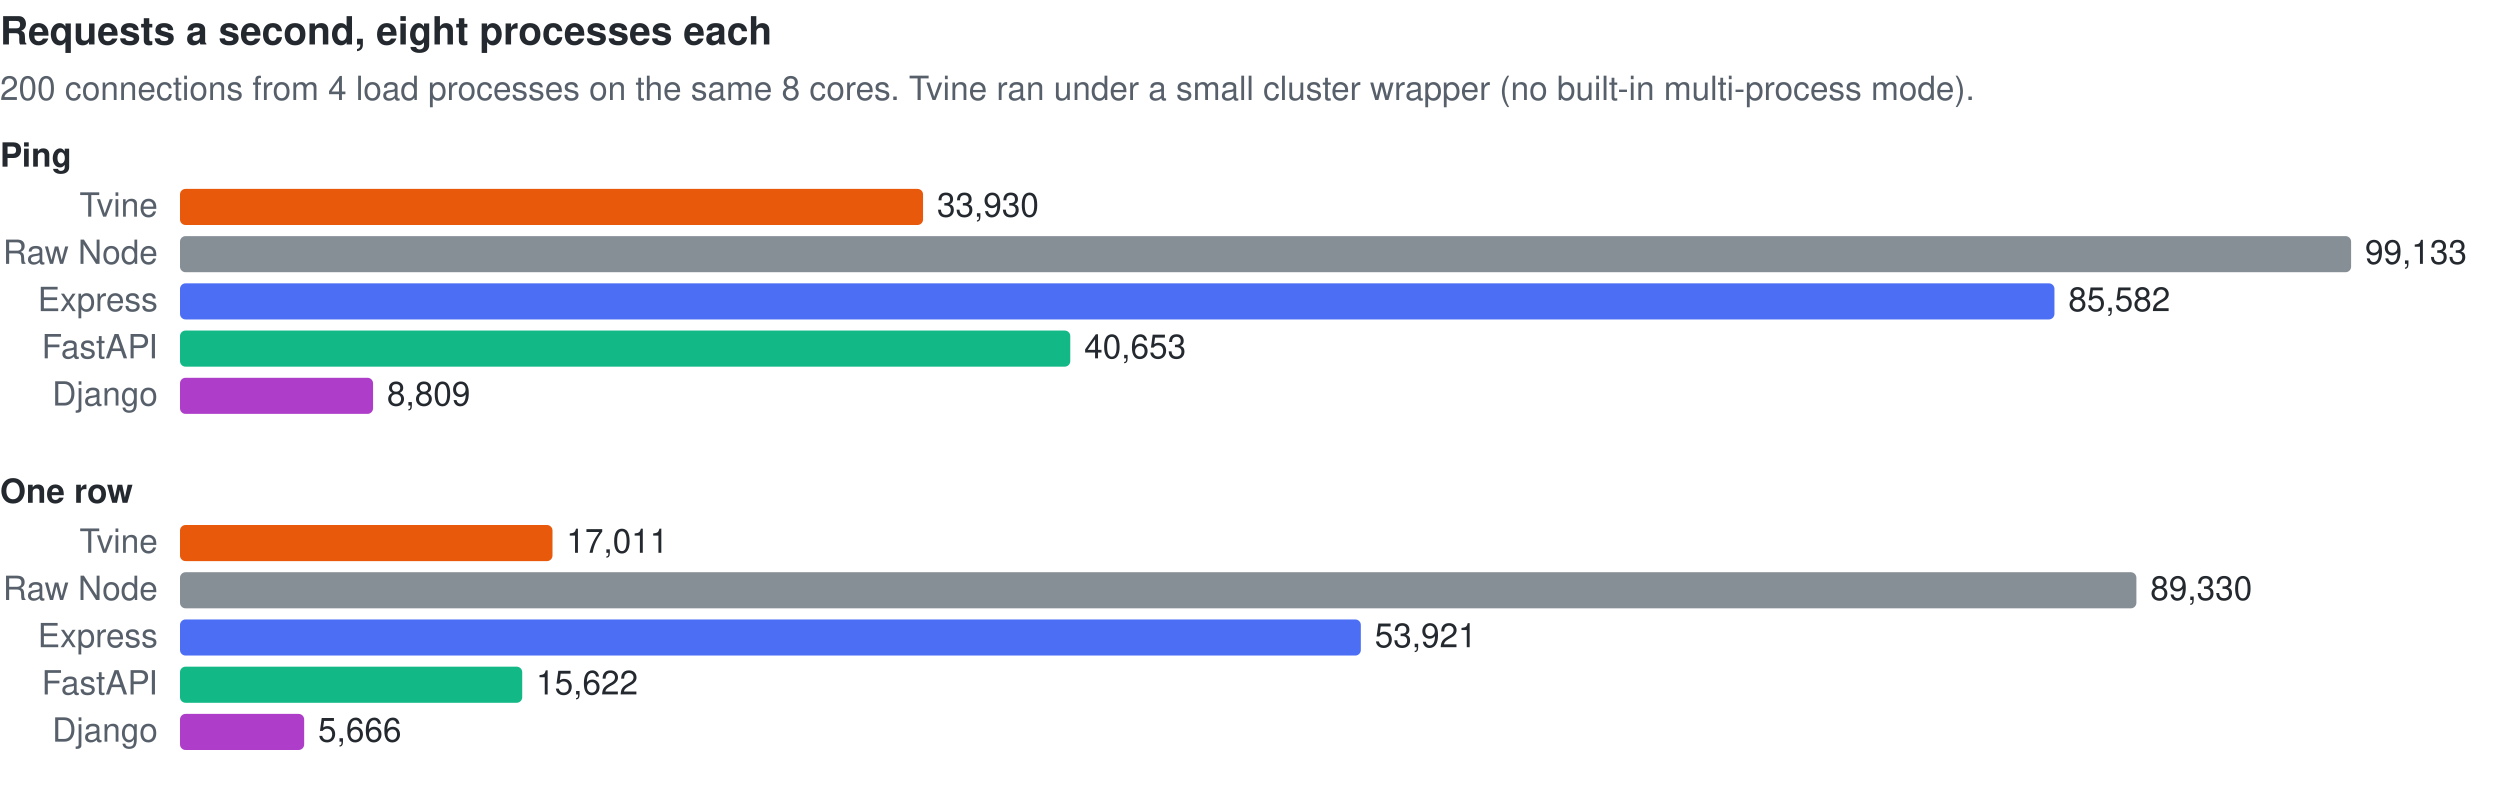
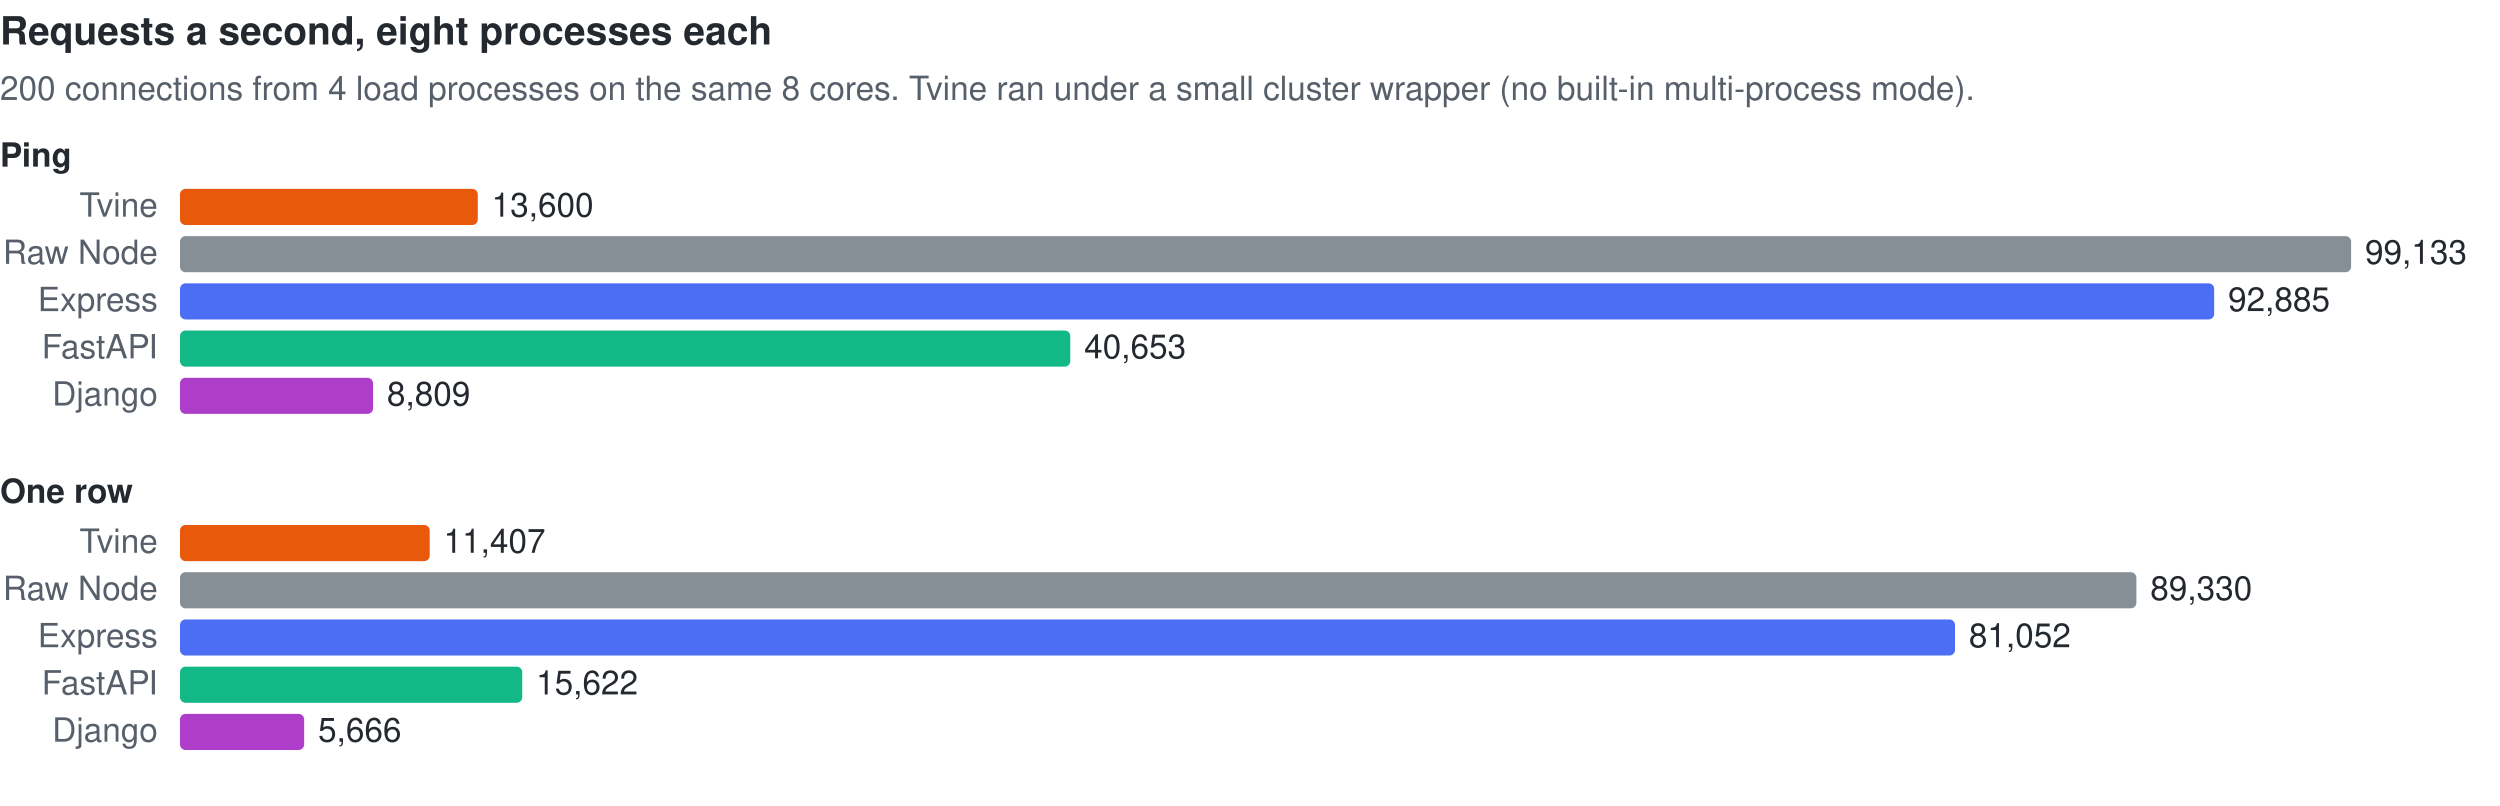
<svg xmlns="http://www.w3.org/2000/svg" width="900" height="290" viewBox="0 0 900 290" role="img" aria-label="Requests a second, eight processes each">
  <style>text{font:12px -apple-system,BlinkMacSystemFont,"Segoe UI",Helvetica,Arial,sans-serif;fill:#57606a}.h{font-weight:600;fill:#24292f}.t{font-size:14px;font-weight:600;fill:#24292f}.v{fill:#24292f}@media (prefers-color-scheme:dark){text{fill:#9da7b3}.h,.t,.v{fill:#e6edf3}}</style>
  <text class="t" x="0" y="16">Requests a second, eight processes each</text>
  <text x="0" y="36">200 connections from 4 load processes on the same 8 cores. Tvine ran under a small cluster wrapper (no built-in multi-process mode).</text>
  <text class="h" x="0" y="60">Ping</text>
  <text x="56.8" y="78" text-anchor="end">Tvine</text>
-   <rect x="64.8" y="68" width="267.5" height="13" rx="2" fill="#e8590c" />
-   <text class="v" x="337.3" y="78">33,930</text>
+   <rect x="64.8" y="68" width="107.2" height="13" rx="2" fill="#e8590c" />
+   <text class="v" x="177.0" y="78">13,600</text>
  <text x="56.8" y="95" text-anchor="end">Raw Node</text>
  <rect x="64.8" y="85" width="781.6" height="13" rx="2" fill="#868e96" />
  <text class="v" x="851.4" y="95">99,133</text>
  <text x="56.8" y="112" text-anchor="end">Express</text>
-   <rect x="64.8" y="102" width="674.8" height="13" rx="2" fill="#4c6ef5" />
-   <text class="v" x="744.6" y="112">85,582</text>
+   <rect x="64.8" y="102" width="732.3" height="13" rx="2" fill="#4c6ef5" />
+   <text class="v" x="802.1" y="112">92,885</text>
  <text x="56.8" y="129" text-anchor="end">FastAPI</text>
  <rect x="64.8" y="119" width="320.5" height="13" rx="2" fill="#12b886" />
  <text class="v" x="390.3" y="129">40,653</text>
  <text x="56.8" y="146" text-anchor="end">Django</text>
  <rect x="64.8" y="136" width="69.5" height="13" rx="2" fill="#ae3ec9" />
  <text class="v" x="139.3" y="146">8,809</text>
  <text class="h" x="0" y="181">One row</text>
  <text x="56.8" y="199" text-anchor="end">Tvine</text>
-   <rect x="64.8" y="189" width="134.1" height="13" rx="2" fill="#e8590c" />
-   <text class="v" x="203.9" y="199">17,011</text>
+   <rect x="64.8" y="189" width="89.9" height="13" rx="2" fill="#e8590c" />
+   <text class="v" x="159.7" y="199">11,407</text>
  <text x="56.8" y="216" text-anchor="end">Raw Node</text>
  <rect x="64.8" y="206" width="704.3" height="13" rx="2" fill="#868e96" />
  <text class="v" x="774.1" y="216">89,330</text>
  <text x="56.8" y="233" text-anchor="end">Express</text>
-   <rect x="64.8" y="223" width="425.1" height="13" rx="2" fill="#4c6ef5" />
-   <text class="v" x="494.9" y="233">53,921</text>
+   <rect x="64.8" y="223" width="639.0" height="13" rx="2" fill="#4c6ef5" />
+   <text class="v" x="708.8" y="233">81,052</text>
  <text x="56.8" y="250" text-anchor="end">FastAPI</text>
  <rect x="64.8" y="240" width="123.2" height="13" rx="2" fill="#12b886" />
  <text class="v" x="193.0" y="250">15,622</text>
  <text x="56.8" y="267" text-anchor="end">Django</text>
  <rect x="64.8" y="257" width="44.7" height="13" rx="2" fill="#ae3ec9" />
  <text class="v" x="114.5" y="267">5,666</text>
</svg>
